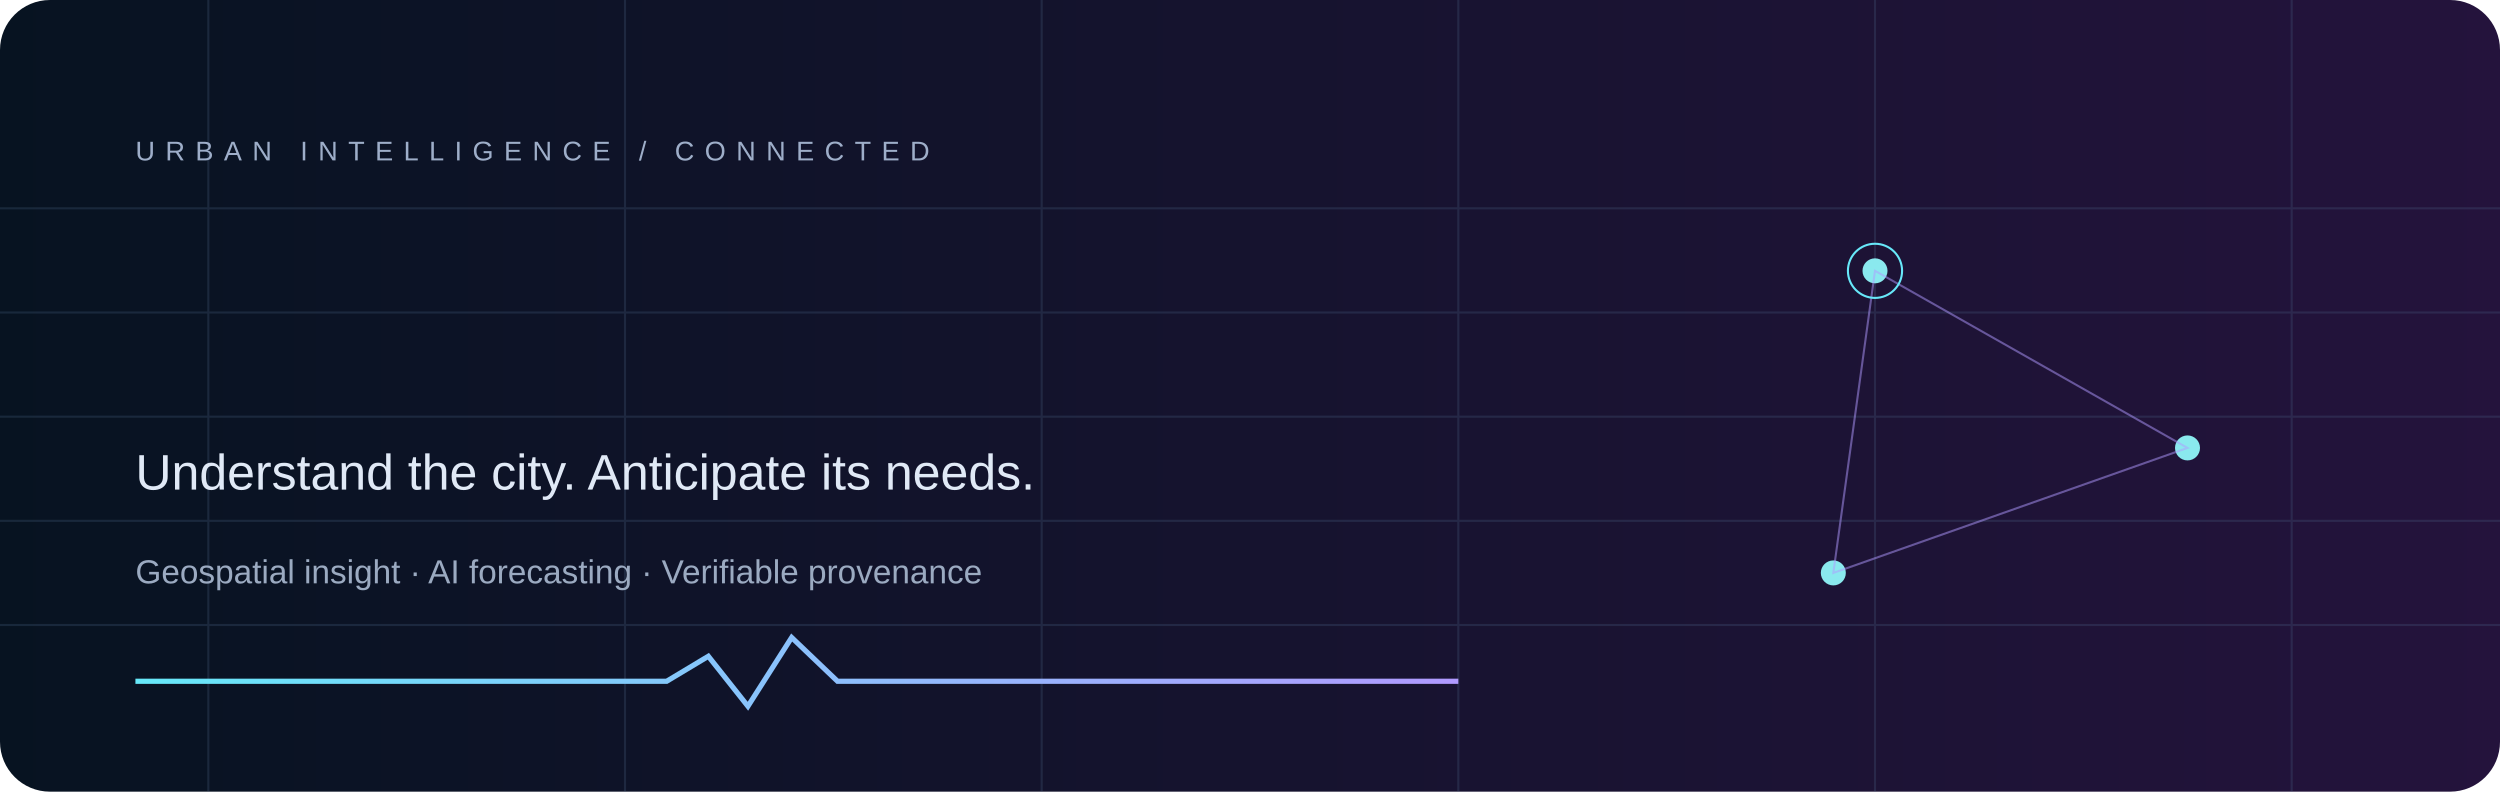
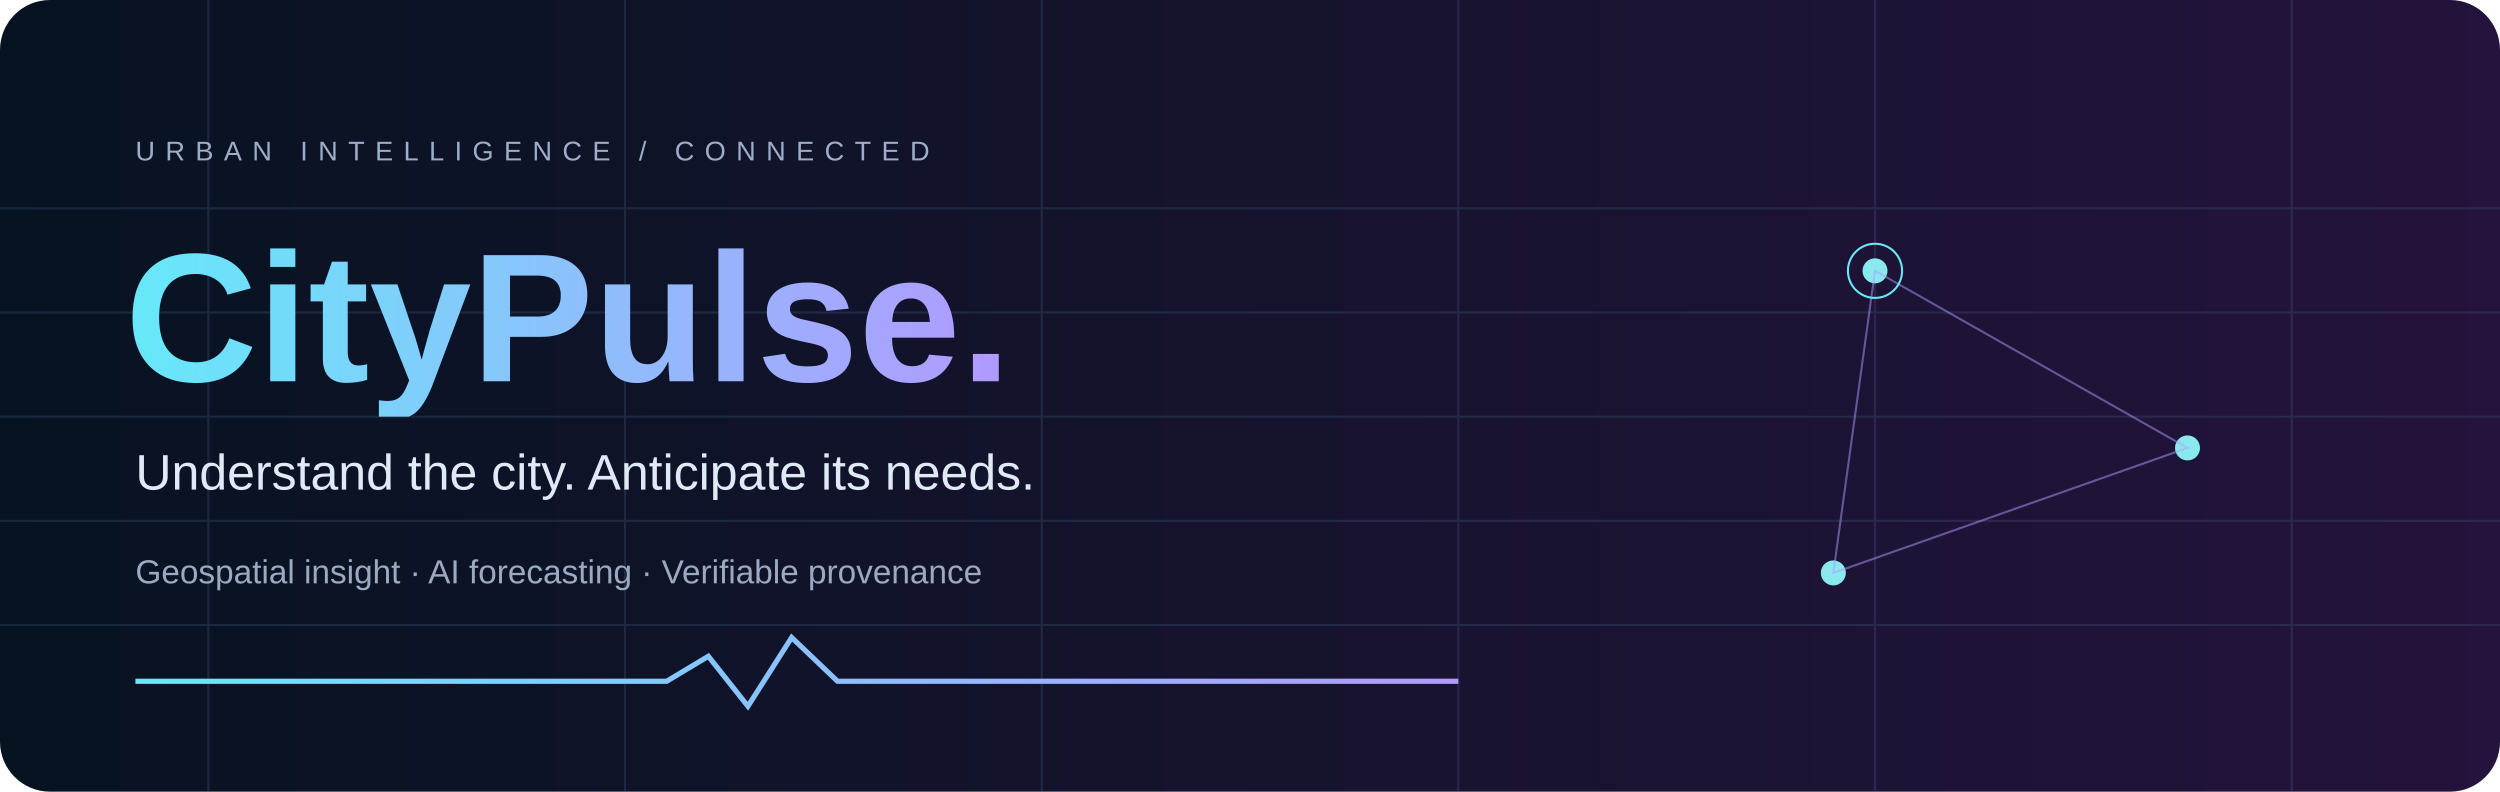
<svg xmlns="http://www.w3.org/2000/svg" width="1200" height="380" viewBox="0 0 1200 380" role="img" aria-labelledby="title desc">
  <defs>
    <linearGradient id="bg">
      <stop stop-color="#071321" />
      <stop offset="1" stop-color="#24133c" />
    </linearGradient>
    <linearGradient id="accent">
      <stop stop-color="#67e8f9" />
      <stop offset="1" stop-color="#b09aff" />
    </linearGradient>
    <clipPath id="typing">
-       <rect width="900" height="80">
+       <rect x="60" y="100" width="900" height="100">
        <animate attributeName="width" values="0;900;900" keyTimes="0;0.45;1" dur="7s" repeatCount="indefinite" />
      </rect>
    </clipPath>
  </defs>
  <style>.static{display:none}@media(prefers-reduced-motion:reduce){.animated{display:none}.static{display:block}}</style>
  <rect width="1200" height="380" rx="24" fill="url(#bg)" />
  <g stroke="#52708e" stroke-opacity=".24" fill="none">
    <path d="M0 300H1200M0 250H1200M0 200H1200M0 150H1200M0 100H1200M100 0V380M300 0V380M500 0V380M700 0V380M900 0V380M1100 0V380" />
  </g>
  <text x="65" y="77" fill="#9eaec9" font-family="Arial,sans-serif" font-size="13" letter-spacing="5">URBAN INTELLIGENCE / CONNECTED</text>
  <g fill="url(#accent)" font-family="Arial,sans-serif" font-size="88" font-weight="700">
    <text class="animated" x="60" y="183" clip-path="url(#typing)">CityPulse.</text>
    <text class="static" x="60" y="183">CityPulse.</text>
  </g>
  <text x="65" y="235" fill="#e0e9f6" font-family="Arial,sans-serif" font-size="24">Understand the city. Anticipate its needs.</text>
  <text x="65" y="280" fill="#9baac1" font-family="Arial,sans-serif" font-size="16">Geospatial insight · AI forecasting · Verifiable provenance</text>
  <path d="M65 327H320l20 -12 19 24 21 -33 22 21H700" fill="none" stroke="url(#accent)" stroke-width="2.5" />
  <g fill="#8ae9ee">
    <circle cx="900" cy="130" r="6" />
    <circle cx="1050" cy="215" r="6" />
    <circle cx="880" cy="275" r="6" />
  </g>
  <path d="M900 130L1050 215L880 275Z" stroke="#b09aff" stroke-opacity=".5" fill="none" />
  <circle class="animated" cx="900" cy="130" r="13" fill="none" stroke="#67e8f9">
    <animate attributeName="r" values="10;28" dur="3s" repeatCount="indefinite" />
    <animate attributeName="opacity" values=".7;0" dur="3s" repeatCount="indefinite" />
  </circle>
</svg>
